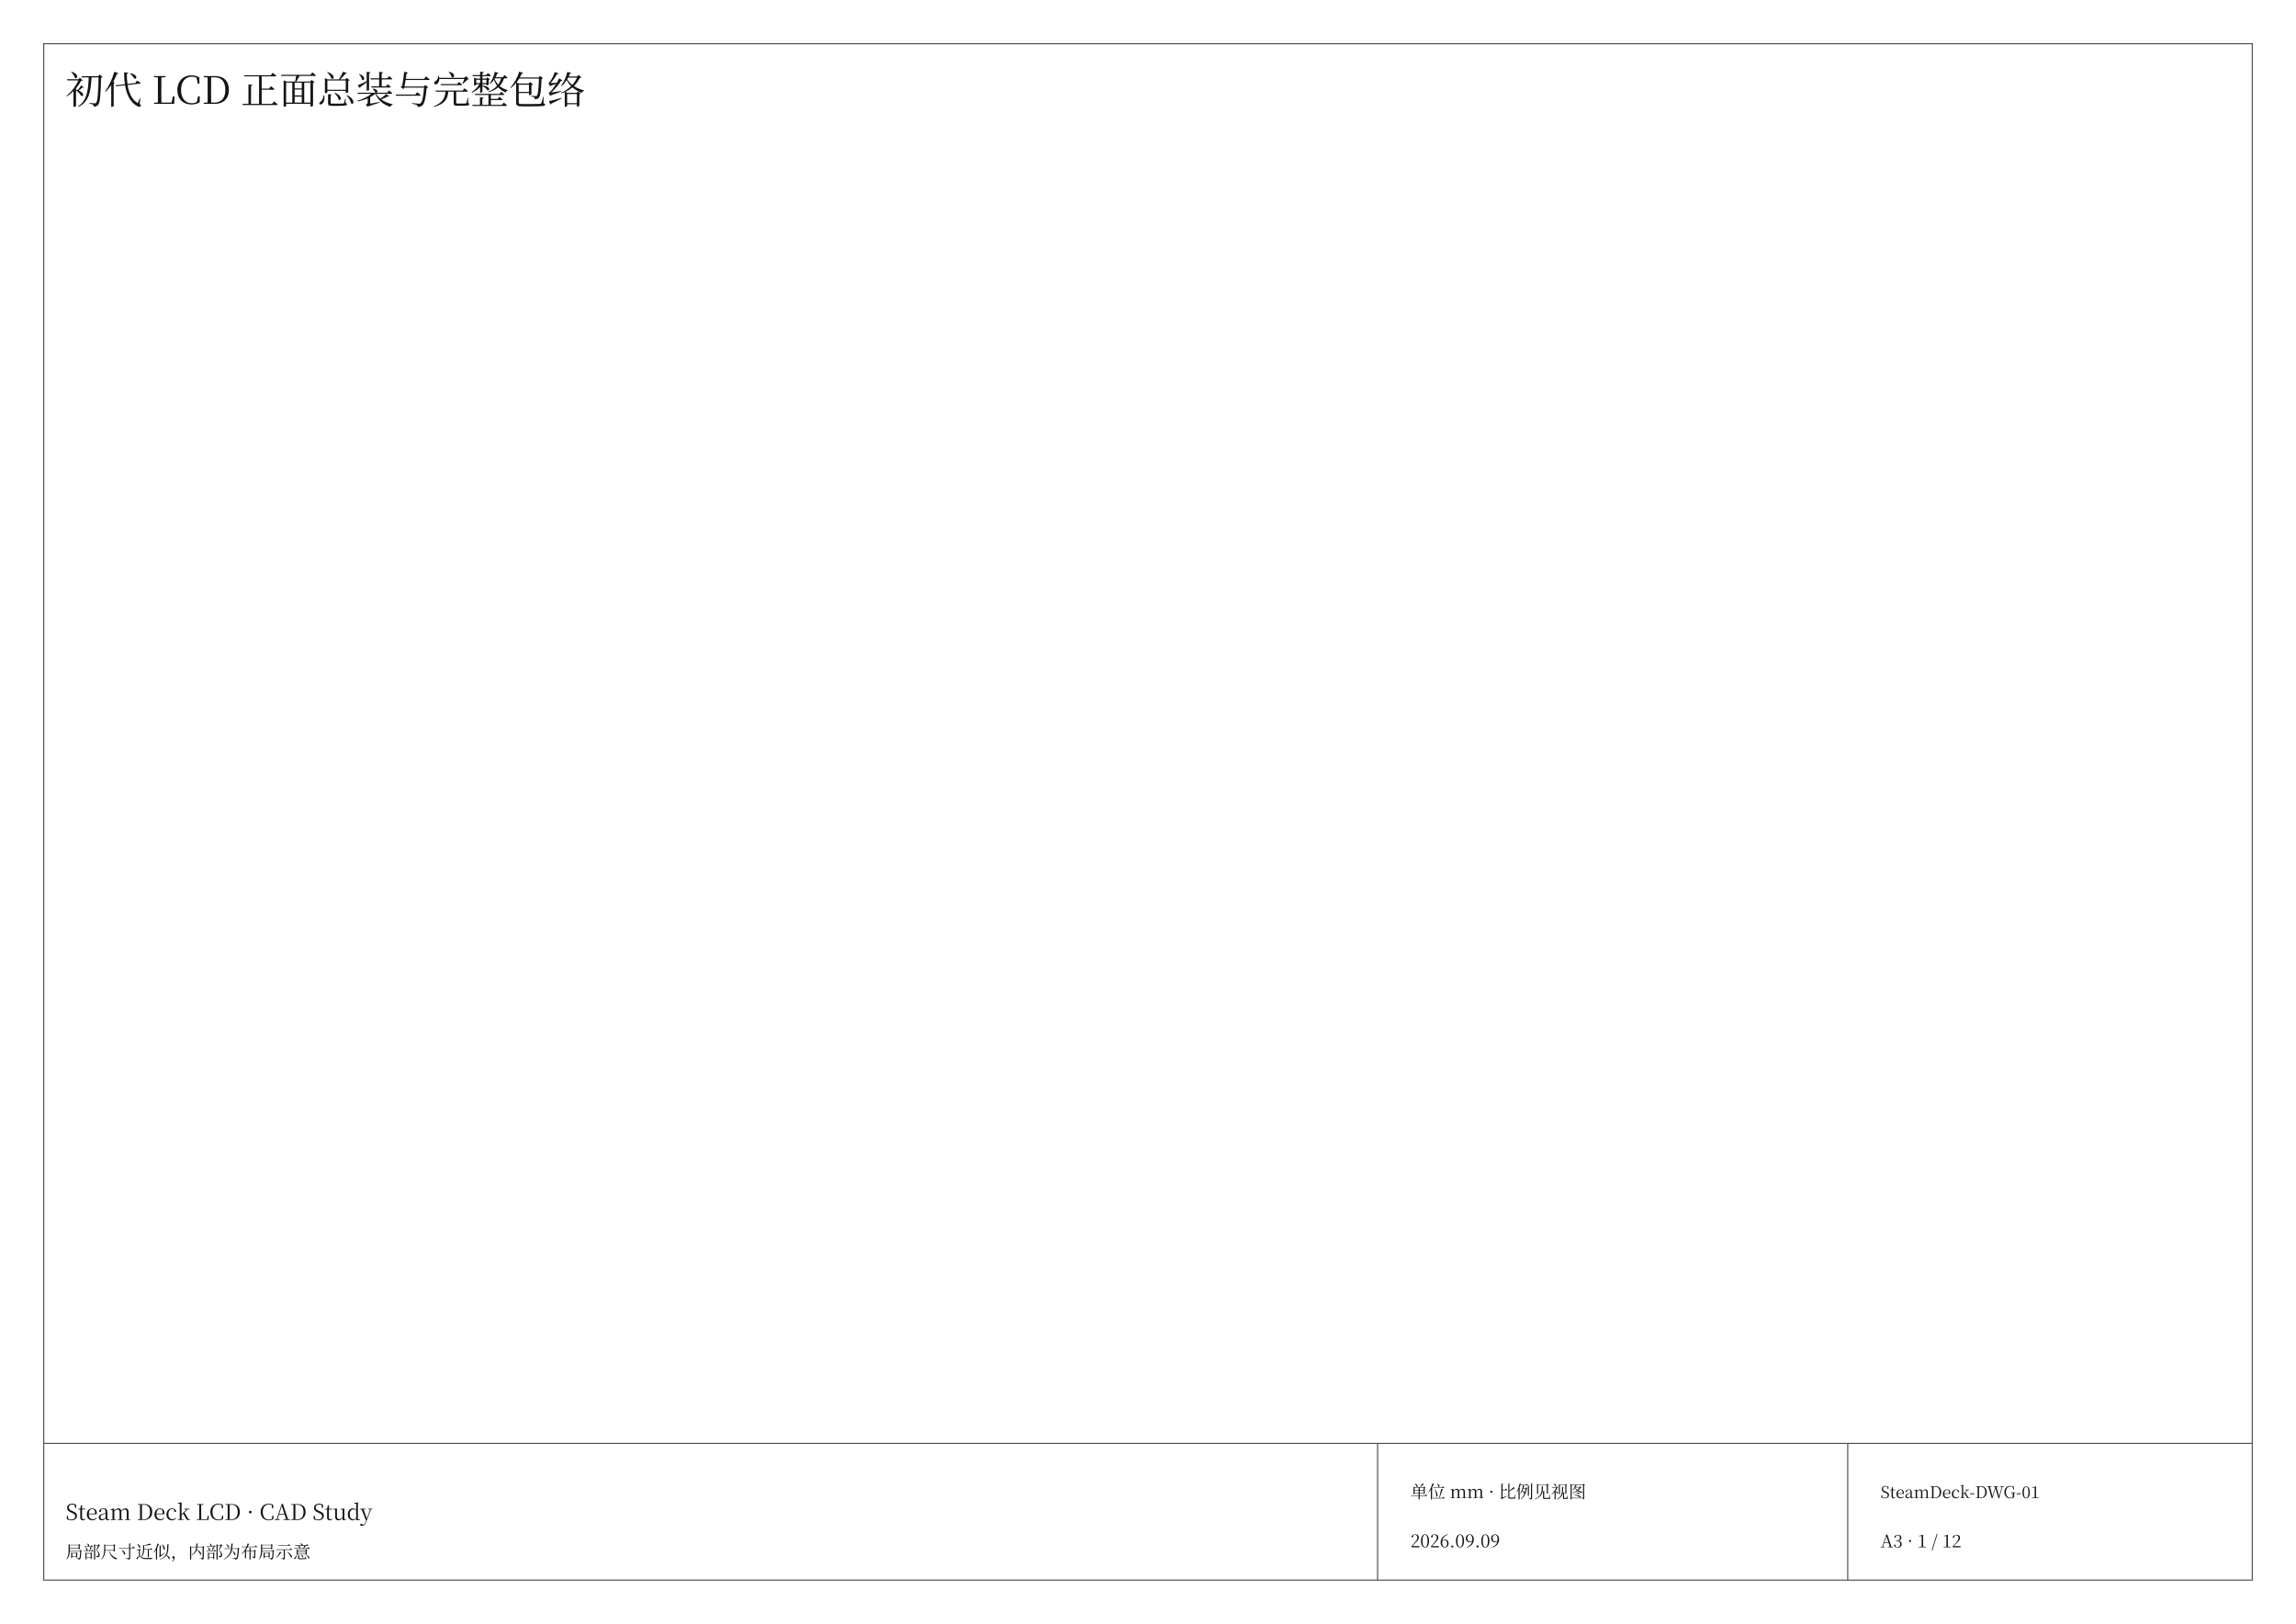
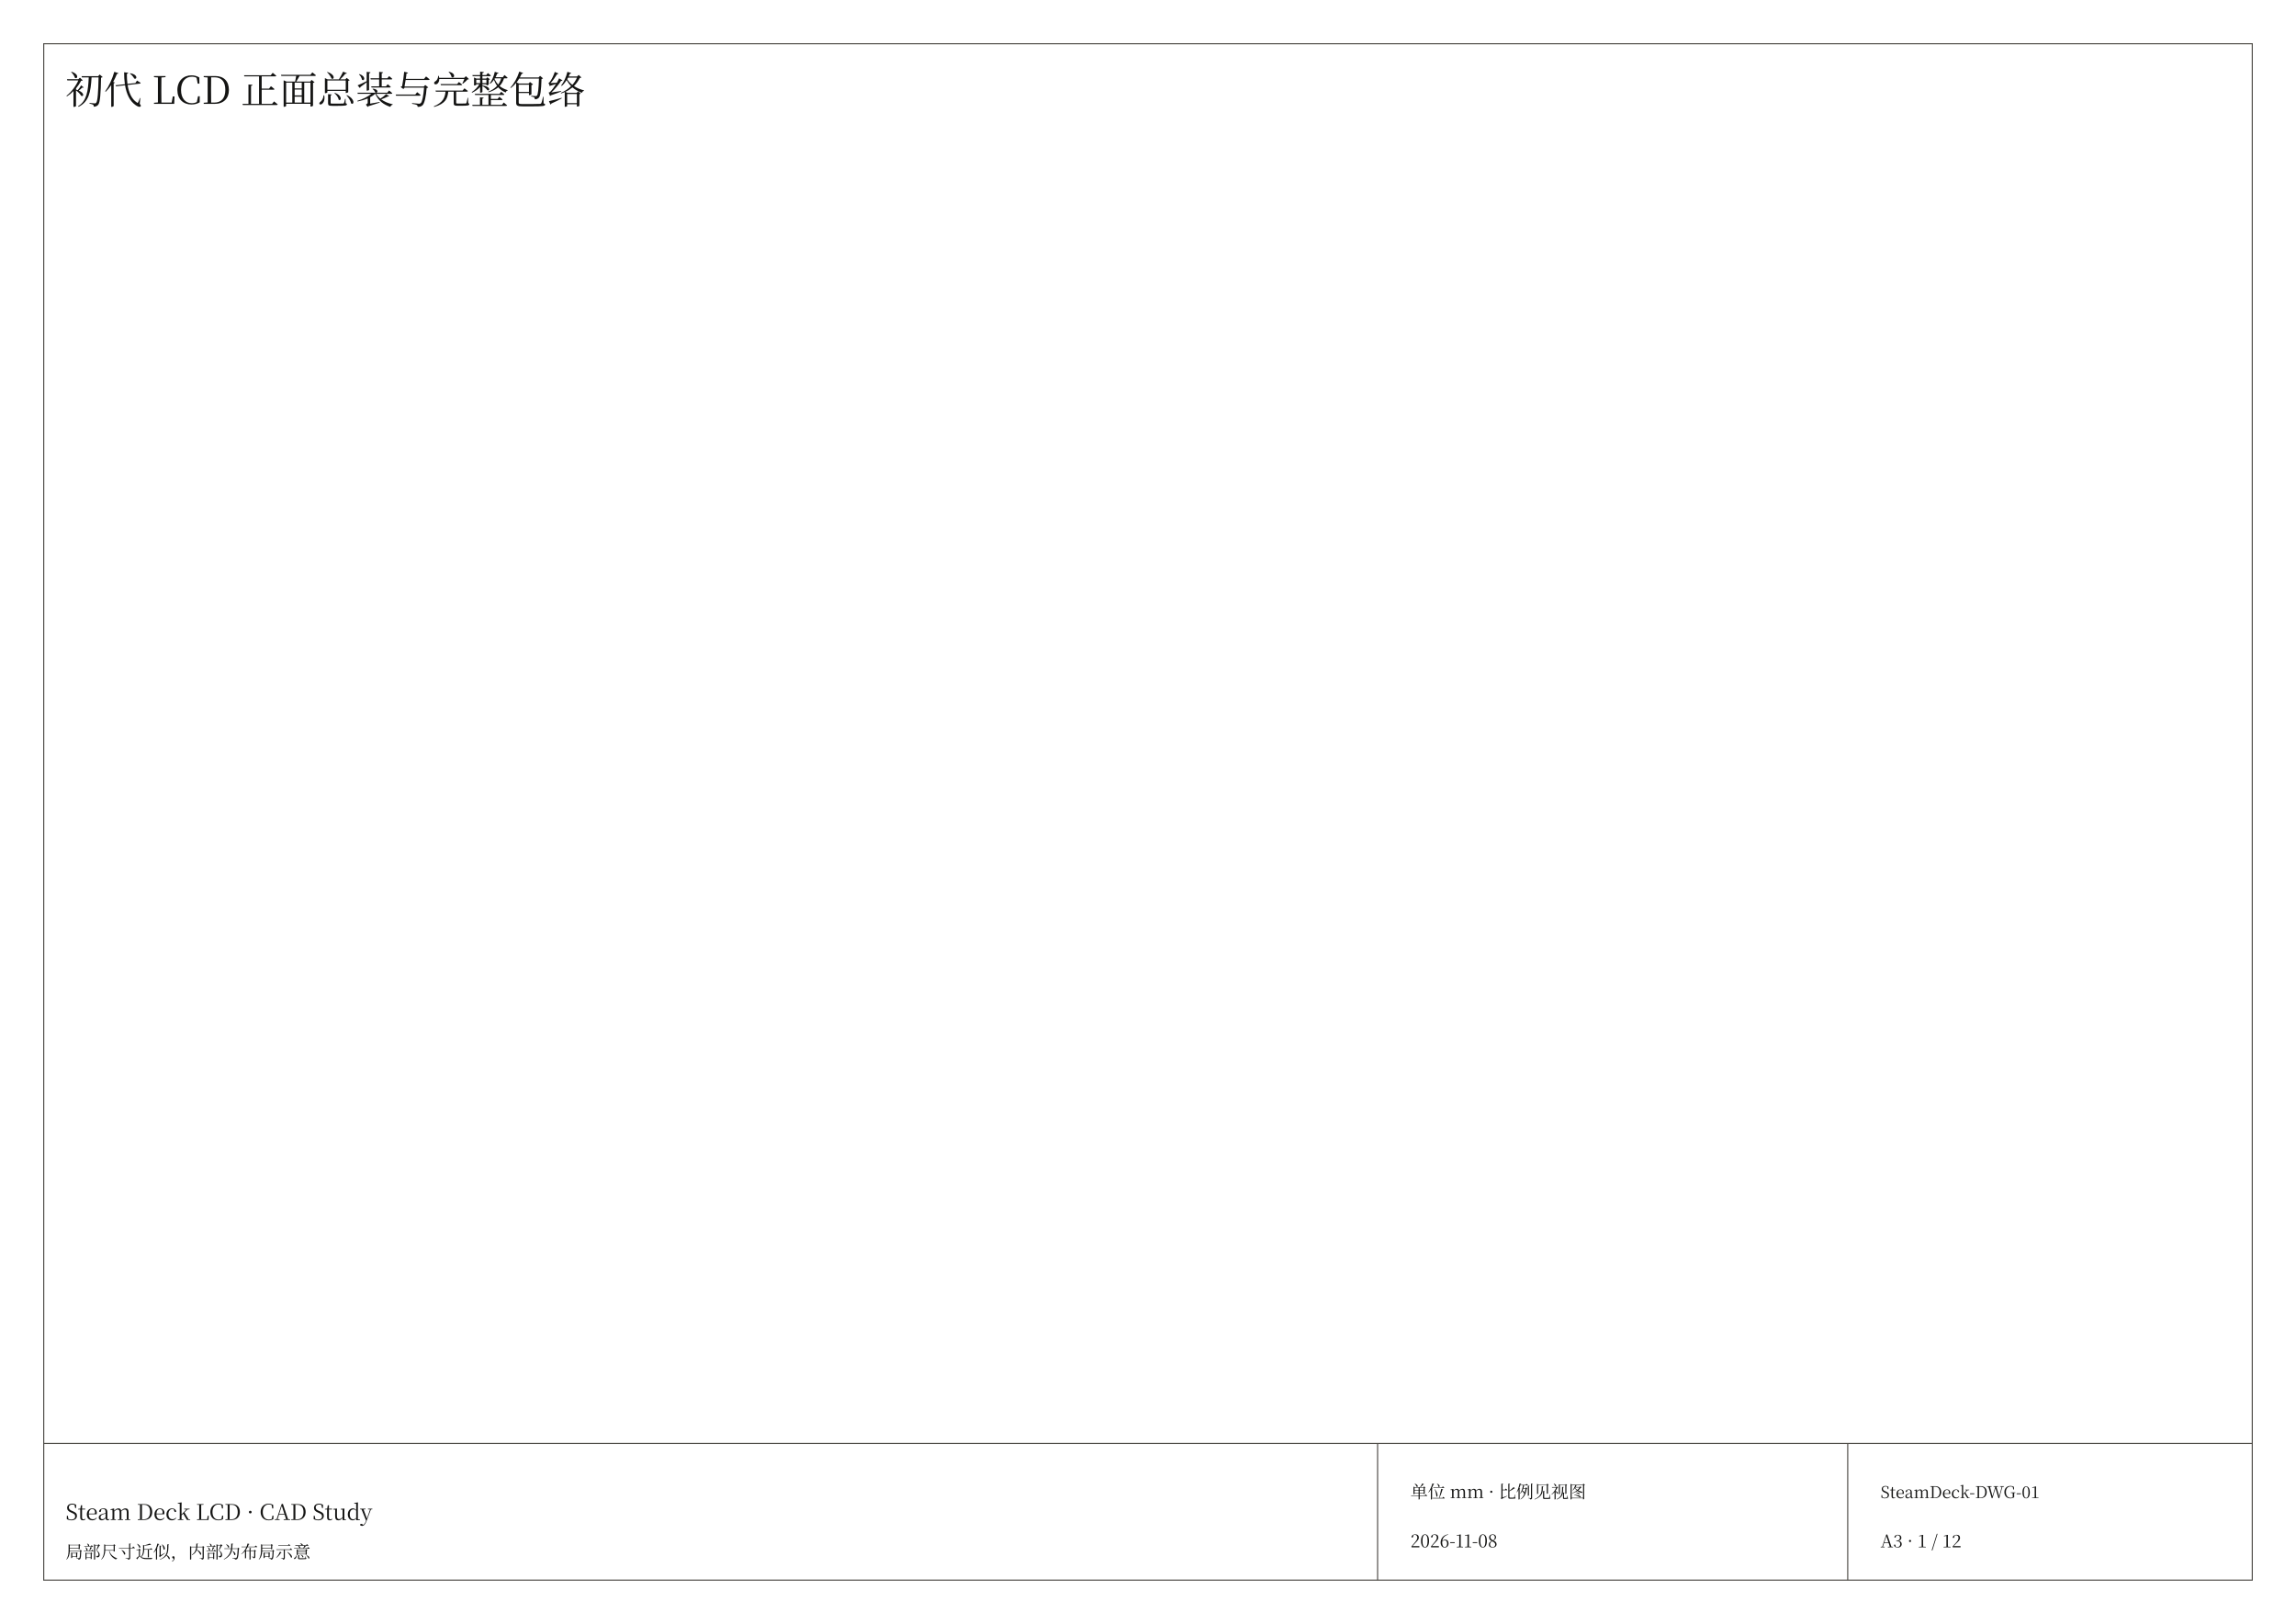
<svg xmlns="http://www.w3.org/2000/svg" width="420mm" height="297mm" viewBox="0 0 420 297">
  <g fill="none" stroke="#504e49" stroke-width=".2">
    <rect x="8" y="8" width="404" height="281" />
    <path d="M 8 264 H 412 M 252 264 V 289 M 338 264 V 289" />
  </g>
  <g font-family="Noto Serif CJK SC" fill="#141413">
    <text x="12" y="19" font-size="7.0">初代 LCD 正面总装与完整包络</text>
    <text x="12" y="278" font-size="4.0">Steam Deck LCD · CAD Study</text>
    <text x="12" y="285" font-size="3.2">局部尺寸近似，内部为布局示意</text>
    <text x="258" y="274" font-size="3.2">单位 mm · 比例见视图</text>
-     <text x="258" y="283" font-size="3.2">2026.09.09</text>
+     <text x="258" y="283" font-size="3.2">2026-11-08</text>
    <text x="344" y="274" font-size="3.0">SteamDeck-DWG-01</text>
    <text x="344" y="283" font-size="3.2">A3 · 1 / 12</text>
  </g>
</svg>
